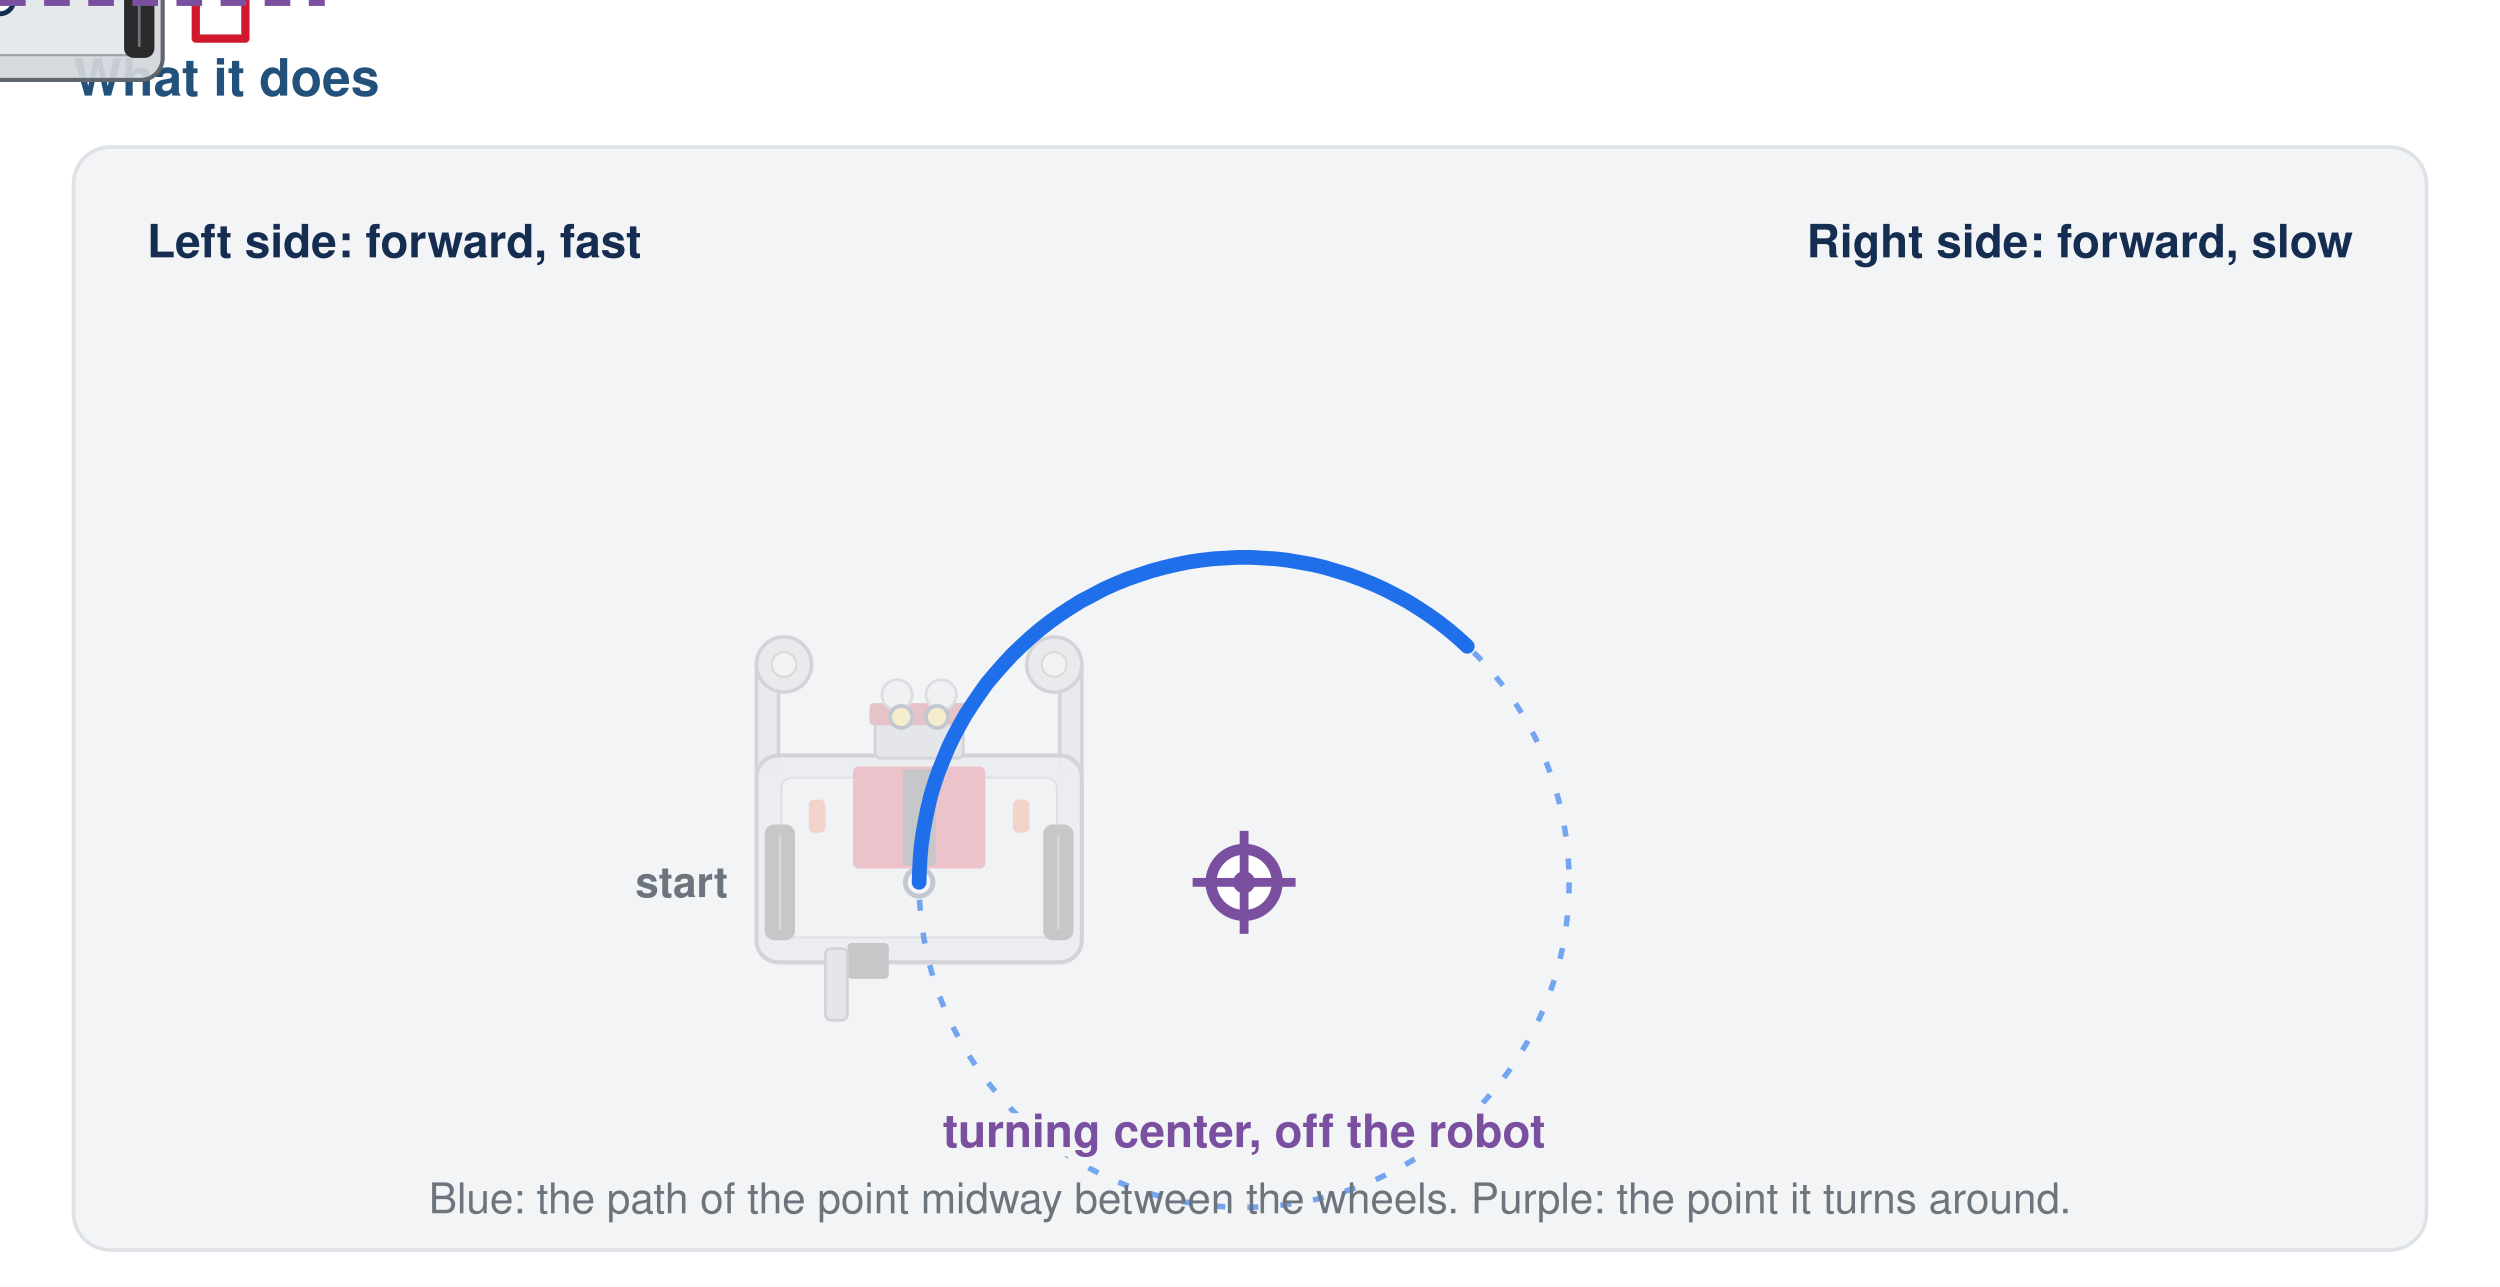
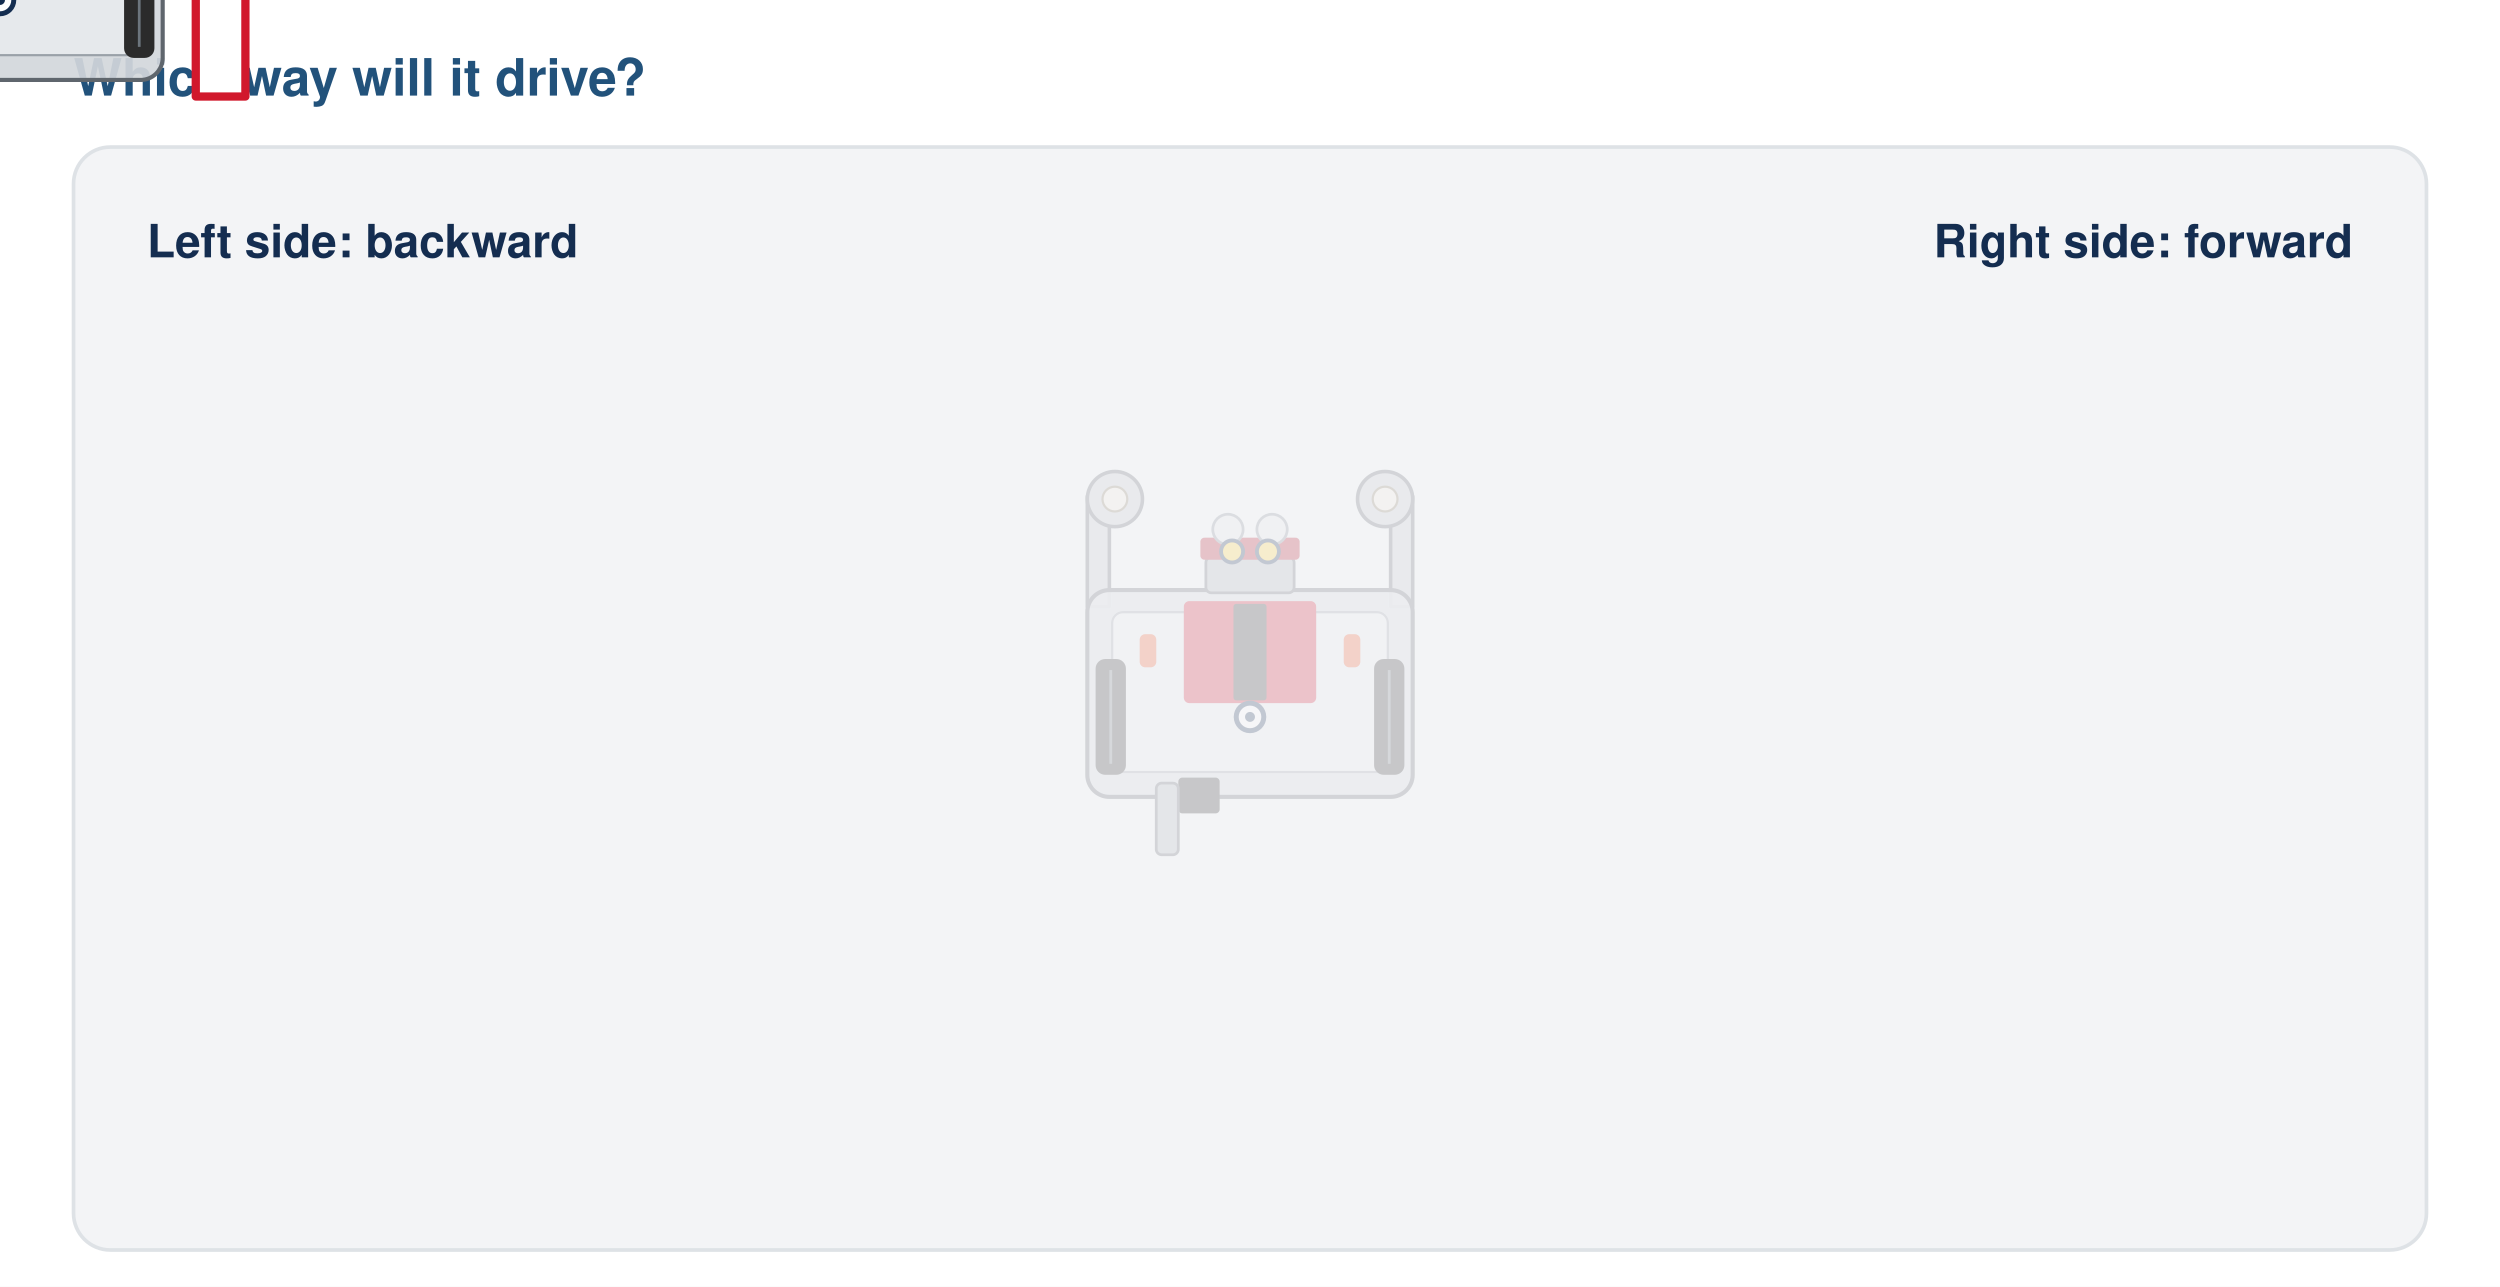
- <svg xmlns="http://www.w3.org/2000/svg" viewBox="0 0 680 350" width="680" height="350" role="img" aria-labelledby="fT fD">
+ <svg xmlns="http://www.w3.org/2000/svg" data-hold="5.30" viewBox="0 0 680 350" width="680" height="350" role="img" aria-labelledby="fT fD">
  <style>
    .h   { font-family: Montserrat, Helvetica, Arial, sans-serif; font-size: 14px; font-weight: 700; fill: #22527B; }
    .n   { font-family: Montserrat, Helvetica, Arial, sans-serif; font-size: 12.5px; fill: #343A40; }
    .nb  { font-family: Montserrat, Helvetica, Arial, sans-serif; font-size: 12.5px; font-weight: 700; fill: #142D50; }
    .sm  { font-family: Montserrat, Helvetica, Arial, sans-serif; font-size: 11.5px; fill: #6C757D; }
    .ax  { font-family: Montserrat, Helvetica, Arial, sans-serif; font-size: 12px; font-weight: 700; fill: #6C757D; }
    .m   { font-family: ui-monospace, SFMono-Regular, Menlo, Consolas, monospace; font-size: 12.5px; font-weight: 700; fill: #142D50; }
    .ms  { font-family: ui-monospace, SFMono-Regular, Menlo, Consolas, monospace; font-size: 11.5px; font-weight: 600; fill: #343A40; }
  </style>
  <defs>
    <marker id="aB" viewBox="0 0 10 10" refX="8" refY="5" markerWidth="5" markerHeight="5" orient="auto-start-reverse">
      <path d="M0,0 L10,5 L0,10 z" fill="#22527B" />
    </marker>
    <marker id="aW" viewBox="0 0 10 10" refX="7" refY="5" markerWidth="4" markerHeight="4" orient="auto">
      <path d="M0,0 L10,5 L0,10 z" fill="#FFFFFF" />
    </marker>
    <marker id="aG" viewBox="0 0 10 10" refX="8" refY="5" markerWidth="5" markerHeight="5" orient="auto-start-reverse">
      <path d="M0,0 L10,5 L0,10 z" fill="#6C757D" />
    </marker>
    <marker id="aR" viewBox="0 0 10 10" refX="8" refY="5" markerWidth="5" markerHeight="5" orient="auto-start-reverse">
      <path d="M0,0 L10,5 L0,10 z" fill="#D1182C" />
    </marker>
    <marker id="aGr" viewBox="0 0 10 10" refX="8" refY="5" markerWidth="5" markerHeight="5" orient="auto-start-reverse">
      <path d="M0,0 L10,5 L0,10 z" fill="#2E7D32" />
    </marker>
    <marker id="pcArr" viewBox="0 0 10 10" refX="8" refY="5" markerWidth="7" markerHeight="7" orient="auto-start-reverse">
      <path d="M0,0 L10,5 L0,10 z" fill="#6C757D" />
    </marker>
    <marker id="pcDim" viewBox="0 0 10 10" refX="5" refY="5" markerWidth="8" markerHeight="8" orient="auto-start-reverse">
      <path d="M0,1 L5,5 L0,9" fill="none" stroke="#142D50" stroke-width="1.6" />
    </marker>
    <g id="pcXRP" stroke-linejoin="round">
      <rect x="-59" y="-80" width="8" height="40" fill="#C3C8CD" stroke="#5F666D" stroke-width="1.3" />
      <rect x="51" y="-80" width="8" height="40" fill="#C3C8CD" stroke="#5F666D" stroke-width="1.3" />
      <rect x="-59" y="-46" width="118" height="75" rx="8" fill="#D3D7DB" fill-opacity="0.92" stroke="#5F666D" stroke-width="1.5" />
      <rect x="-50" y="-38" width="100" height="58" rx="4" fill="#E9ECEF" fill-opacity="0.85" stroke="#9AA1A8" stroke-width="0.8" />
      <circle cx="-49" cy="-79" r="10" fill="#C3C8CD" stroke="#5F666D" stroke-width="1.3" />
      <circle cx="49" cy="-79" r="10" fill="#C3C8CD" stroke="#5F666D" stroke-width="1.3" />
      <circle cx="-49" cy="-79" r="4.5" fill="#F1EBDD" stroke="#8A7E62" stroke-width="0.8" />
      <circle cx="49" cy="-79" r="4.5" fill="#F1EBDD" stroke="#8A7E62" stroke-width="0.8" />
      <rect x="-56" y="-21" width="11" height="42" rx="3.5" fill="#2B2B2B" />
      <rect x="45" y="-21" width="11" height="42" rx="3.5" fill="#2B2B2B" />
      <line x1="-50.5" y1="-17" x2="-50.5" y2="17" stroke="#6C757D" stroke-width="1" />
      <line x1="50.5" y1="-17" x2="50.5" y2="17" stroke="#6C757D" stroke-width="1" />
      <rect x="-40" y="-30" width="6" height="12" rx="2" fill="#F05A28" />
      <rect x="34" y="-30" width="6" height="12" rx="2" fill="#F05A28" />
      <rect x="-24" y="-42" width="48" height="37" rx="2" fill="#D1182C" />
      <rect x="-6" y="-41" width="12" height="35" rx="1" fill="#2B2B2B" />
      <rect x="-26" y="22" width="15" height="13" rx="1.5" fill="#2B2B2B" />
      <rect x="-34" y="24" width="8" height="26" rx="2" fill="#AEB4BA" stroke="#5F666D" stroke-width="1" />
      <rect x="-16" y="-58" width="32" height="13" rx="2" fill="#AEB4BA" stroke="#5F666D" stroke-width="1" />
      <rect x="-18" y="-65" width="36" height="8" rx="1.5" fill="#B5172A" />
      <circle cx="-8" cy="-68" r="5.5" fill="#E4E7EA" stroke="#868E96" stroke-width="1" />
      <circle cx="8" cy="-68" r="5.5" fill="#E4E7EA" stroke="#868E96" stroke-width="1" />
      <circle cx="-6.5" cy="-60" r="4" fill="#FFD43B" stroke="#142D50" stroke-width="1.4" />
      <circle cx="6.5" cy="-60" r="4" fill="#FFD43B" stroke="#142D50" stroke-width="1.4" />
      <circle cx="0" cy="0" r="5" fill="#FFFFFF" stroke="#142D50" stroke-width="1.8" />
      <circle cx="0" cy="0" r="1.8" fill="#142D50" />
    </g>
    <g id="pcGhost" fill="none" stroke="#343A40" stroke-width="1.4" stroke-dasharray="4 3">
      <path d="M -51 -46 V -72 M 51 -46 V -72 M -59 -36 V -79 M 59 -36 V -79 M -59 -46 H 59" />
      <circle cx="-49" cy="-79" r="10" />
      <circle cx="49" cy="-79" r="10" />
      <rect x="-18" y="-65" width="36" height="8" rx="1.5" />
      <circle cx="-6.5" cy="-60" r="4.5" fill="#FFFFFF" stroke="#D1182C" stroke-width="2.4" stroke-dasharray="none" />
      <circle cx="6.5" cy="-60" r="4.5" fill="#FFFFFF" stroke="#D1182C" stroke-width="2.4" stroke-dasharray="none" />
    </g>
  </defs>
  <style>.halo{paint-order:stroke;stroke:#F3F4F6;stroke-width:5px;stroke-linejoin:round}</style>
  <rect width="680" height="350" fill="#FFFFFF" />
-   <text class="h" x="20" y="26">What it does</text>
+   <text class="h" x="20" y="26">Which way will it drive?</text>
  <rect x="20" y="40" width="640" height="300" rx="10" fill="#F3F4F6" stroke="#DEE2E6" />
-   <g opacity="0.22" transform="translate(250 240) rotate(0) scale(0.75)">
+   <g opacity="0.22" transform="translate(340 195) rotate(0) scale(0.75)">
    <use href="#pcXRP" />
  </g>
-   <text class="sm" x="198" y="244" text-anchor="end" style="font-weight:700">start</text>
-   <circle cx="338.4" cy="240.0" r="88.4" fill="none" stroke="#1F6FEB" stroke-width="1.5" stroke-dasharray="3 6" opacity="0.6" />
-   <polyline points="250.0,240.0 250.1,236.6 250.3,233.1 250.6,229.7 251.1,226.3 251.7,223.0 252.4,219.6 253.2,216.3 254.2,213.0 255.3,209.8 256.6,206.6 257.9,203.4 259.4,200.3 261.0,197.3 262.7,194.3 264.6,191.4 266.5,188.6 268.5,185.8 270.7,183.2 273.0,180.6 275.3,178.1 277.8,175.7 280.3,173.4 282.9,171.2 285.6,169.1 288.4,167.1 291.3,165.2 294.2,163.4 297.3,161.8 300.3,160.2 303.4,158.8 306.6,157.5 309.8,156.4 313.1,155.3 316.4,154.4 319.8,153.6 323.1,152.9 326.5,152.4 329.9,152.0 333.3,151.8 336.8,151.6 340.2,151.6 343.6,151.8 347.0,152.0 350.4,152.4 353.8,153.0 357.2,153.6 360.5,154.4 363.8,155.4 367.1,156.4 370.3,157.6 373.5,158.9 376.6,160.3 379.7,161.9 382.7,163.5 385.6,165.3 388.5,167.2 391.3,169.2 394.0,171.3 396.6,173.5 399.1,175.8" fill="none" stroke="#1F6FEB" stroke-width="4" stroke-linecap="round" stroke-dasharray="206 226">
-     <animate attributeName="stroke-dashoffset" values="206;206;0;0;206" keyTimes="0;0.128;0.728;0.956;1" dur="7.01s" repeatCount="indefinite" />
-   </polyline>
  <g>
-     <animate attributeName="opacity" values="1;1;0;0;1" keyTimes="0;0.956;0.999;1;1" dur="7.01s" repeatCount="indefinite" />
-     <animateTransform attributeName="transform" type="translate" values="250.0 240.0;250.0 240.0;250.1 236.6;250.3 233.1;250.6 229.7;251.1 226.3;251.7 223.0;252.4 219.6;253.2 216.3;254.2 213.0;255.3 209.8;256.6 206.6;257.9 203.4;259.4 200.3;261.0 197.3;262.7 194.3;264.6 191.4;266.5 188.6;268.5 185.8;270.7 183.2;273.0 180.6;275.3 178.1;277.8 175.7;280.3 173.4;282.9 171.2;285.6 169.1;288.4 167.1;291.3 165.2;294.2 163.4;297.3 161.8;300.3 160.2;303.4 158.8;306.6 157.5;309.8 156.4;313.1 155.3;316.4 154.4;319.8 153.6;323.1 152.9;326.5 152.4;329.9 152.0;333.3 151.8;336.8 151.6;340.2 151.6;343.6 151.8;347.0 152.0;350.4 152.4;353.8 153.0;357.2 153.6;360.5 154.4;363.8 155.4;367.1 156.4;370.3 157.6;373.5 158.9;376.6 160.3;379.7 161.9;382.7 163.5;385.6 165.3;388.5 167.2;391.3 169.2;394.0 171.3;396.6 173.5;399.1 175.8;399.1 175.8;399.1 175.8;250.0 240.0" keyTimes="0;0.128;0.138;0.148;0.158;0.168;0.178;0.188;0.198;0.208;0.218;0.228;0.238;0.248;0.258;0.268;0.278;0.288;0.298;0.308;0.318;0.328;0.338;0.348;0.358;0.368;0.378;0.388;0.398;0.408;0.418;0.428;0.438;0.448;0.458;0.468;0.478;0.488;0.498;0.508;0.518;0.528;0.538;0.548;0.558;0.568;0.578;0.588;0.598;0.608;0.618;0.628;0.638;0.648;0.658;0.668;0.678;0.688;0.698;0.708;0.718;0.728;0.956;0.999;1" dur="7.01s" repeatCount="indefinite" />
+     <animate attributeName="opacity" values="1;1;0;0;1" keyTimes="0;0.945;0.998;1;1" dur="5.61s" repeatCount="indefinite" />
+     <animateTransform attributeName="transform" type="translate" values="340.0 195.0;340.0 195.0;340.0 195.0;340.0 195.0;340.0 195.0;340.0 195.0;340.0 195.0;340.0 195.0;340.0 195.0;340.0 195.0;340.0 195.0;340.0 195.0;340.0 195.0;340.0 195.0;340.0 195.0;340.0 195.0;340.0 195.0;340.0 195.0;340.0 195.0;340.0 195.0;340.0 195.0;340.0 195.0;340.0 195.0;340.0 195.0;340.0 195.0;340.0 195.0;340.0 195.0;340.0 195.0;340.0 195.0;340.0 195.0;340.0 195.0;340.0 195.0;340.0 195.0;340.0 195.0;340.0 195.0;340.0 195.0;340.0 195.0;340.0 195.0;340.0 195.0;340.0 195.0;340.0 195.0;340.0 195.0;340.0 195.0;340.0 195.0;340.0 195.0;340.0 195.0;340.0 195.0;340.0 195.0;340.0 195.0;340.0 195.0;340.0 195.0;340.0 195.0;340.0 195.0;340.0 195.0;340.0 195.0;340.0 195.0;340.0 195.0;340.0 195.0;340.0 195.0;340.0 195.0;340.0 195.0;340.0 195.0;340.0 195.0;340.0 195.0;340.0 195.0" keyTimes="0;0.16;0.169;0.177;0.185;0.194;0.202;0.21;0.219;0.227;0.235;0.244;0.252;0.26;0.269;0.277;0.285;0.294;0.302;0.31;0.318;0.327;0.335;0.343;0.352;0.36;0.368;0.377;0.385;0.393;0.402;0.41;0.418;0.427;0.435;0.443;0.452;0.46;0.468;0.477;0.485;0.493;0.501;0.51;0.518;0.526;0.535;0.543;0.551;0.56;0.568;0.576;0.585;0.593;0.601;0.61;0.618;0.626;0.635;0.643;0.651;0.66;0.945;0.998;1" dur="5.61s" repeatCount="indefinite" />
    <g>
-       <animateTransform attributeName="transform" type="rotate" values="0.0;0.0;2.2;4.4;6.7;8.9;11.1;13.3;15.6;17.8;20.0;22.2;24.5;26.7;28.9;31.1;33.4;35.6;37.8;40.0;42.3;44.5;46.7;48.9;51.1;53.4;55.6;57.8;60.0;62.3;64.5;66.7;68.9;71.2;73.4;75.6;77.8;80.1;82.3;84.5;86.7;89.0;91.2;93.4;95.6;97.8;100.1;102.3;104.5;106.7;109.0;111.2;113.4;115.6;117.9;120.1;122.3;124.5;126.8;129.0;131.2;133.4;133.4;133.4;0.0" keyTimes="0;0.128;0.138;0.148;0.158;0.168;0.178;0.188;0.198;0.208;0.218;0.228;0.238;0.248;0.258;0.268;0.278;0.288;0.298;0.308;0.318;0.328;0.338;0.348;0.358;0.368;0.378;0.388;0.398;0.408;0.418;0.428;0.438;0.448;0.458;0.468;0.478;0.488;0.498;0.508;0.518;0.528;0.538;0.548;0.558;0.568;0.578;0.588;0.598;0.608;0.618;0.628;0.638;0.648;0.658;0.668;0.678;0.688;0.698;0.708;0.718;0.728;0.956;0.999;1" dur="7.01s" repeatCount="indefinite" />
+       <animateTransform attributeName="transform" type="rotate" values="0.0;0.0;-4.9;-9.9;-14.8;-19.8;-24.7;-29.7;-34.6;-39.5;-44.5;-49.4;-54.4;-59.3;-64.2;-69.2;-74.1;-79.1;-84.0;-89.0;-93.9;-98.8;-103.8;-108.7;-113.7;-118.6;-123.5;-128.5;-133.4;-138.4;-143.3;-148.3;-153.2;-158.1;-163.1;-168.0;-173.0;-177.9;-182.8;-187.8;-192.7;-197.7;-202.6;-207.6;-212.5;-217.4;-222.4;-227.3;-232.3;-237.2;-242.1;-247.1;-252.0;-257.0;-261.9;-266.9;-271.8;-276.7;-281.7;-286.6;-291.6;-296.5;-296.5;-296.5;0.0" keyTimes="0;0.16;0.169;0.177;0.185;0.194;0.202;0.21;0.219;0.227;0.235;0.244;0.252;0.26;0.269;0.277;0.285;0.294;0.302;0.31;0.318;0.327;0.335;0.343;0.352;0.36;0.368;0.377;0.385;0.393;0.402;0.41;0.418;0.427;0.435;0.443;0.452;0.46;0.468;0.477;0.485;0.493;0.501;0.51;0.518;0.526;0.535;0.543;0.551;0.56;0.568;0.576;0.585;0.593;0.601;0.61;0.618;0.626;0.635;0.643;0.651;0.66;0.945;0.998;1" dur="5.61s" repeatCount="indefinite" />
      <g transform="scale(0.75)">
        <use href="#pcXRP" />
        <g transform="translate(-80 0)">
+           <path d="M -9 -35.0 L -9 35.0 L -20 35.0 L 0 55.0 L 20 35.0 L 9 35.0 L 9 -35.0 Z" fill="#FFFFFF" stroke="#D1182C" stroke-width="3" stroke-linejoin="round" />
+         </g>
+         <g transform="translate(80 0)">
          <path d="M -9 35.0 L -9 -35.0 L -20 -35.0 L 0 -55.0 L 20 -35.0 L 9 -35.0 L 9 35.0 Z" fill="#FFFFFF" stroke="#D1182C" stroke-width="3" stroke-linejoin="round" />
        </g>
-         <g transform="translate(80 0)">
-           <path d="M -9 14.0 L -9 -14.0 L -20 -14.0 L 0 -34.0 L 20 -14.0 L 9 -14.0 L 9 14.0 Z" fill="#FFFFFF" stroke="#D1182C" stroke-width="3" stroke-linejoin="round" />
-         </g>
-         <line x1="0" y1="0" x2="117.8" y2="0" stroke="#7B4FA0" stroke-width="4.3" stroke-dasharray="9.3 6.7" />
      </g>
    </g>
  </g>
-   <g>
-     <circle cx="338.4" cy="240.0" r="9" fill="#FFFFFF" stroke="#7B4FA0" stroke-width="3" />
-     <path d="M 324.4 240.0 h 28 M 338.4 226.0 v 28" stroke="#7B4FA0" stroke-width="2.4" />
-     <circle cx="338.4" cy="240.0" r="3" fill="#7B4FA0" />
+   <g opacity="0">
+     <animate attributeName="opacity" values="0;1;0" keyTimes="0;0.16;0.998" calcMode="discrete" dur="5.61s" repeatCount="indefinite" />
+     <g>
+       <circle cx="340.0" cy="195.0" r="9" fill="#FFFFFF" stroke="#7B4FA0" stroke-width="3" />
+       <path d="M 326.0 195.0 h 28 M 340.0 181.0 v 28" stroke="#7B4FA0" stroke-width="2.4" />
+       <circle cx="340.0" cy="195.0" r="3" fill="#7B4FA0" />
+     </g>
+     <text class="nb halo" x="340.0" y="312.0" text-anchor="middle" style="fill:#7B4FA0">turning center: the pen hole, midway between the wheels</text>
+     <text class="sm" x="340" y="330" text-anchor="middle">Blue: the path of the point midway between the wheels. Purple: the point it turns around.</text>
  </g>
-   <text class="nb halo" x="338.4" y="312.0" text-anchor="middle" style="fill:#7B4FA0">turning center, off the robot</text>
-   <text class="nb" x="40" y="70">Left side: forward, fast</text>
-   <text class="nb" x="640" y="70" text-anchor="end">Right side: forward, slow</text>
-   <text class="sm" x="340" y="330" text-anchor="middle">Blue: the path of the point midway between the wheels. Purple: the point it turns around.</text>
+   <text class="nb" x="40" y="70">Left side: backward</text>
+   <text class="nb" x="640" y="70" text-anchor="end">Right side: forward</text>
</svg>
